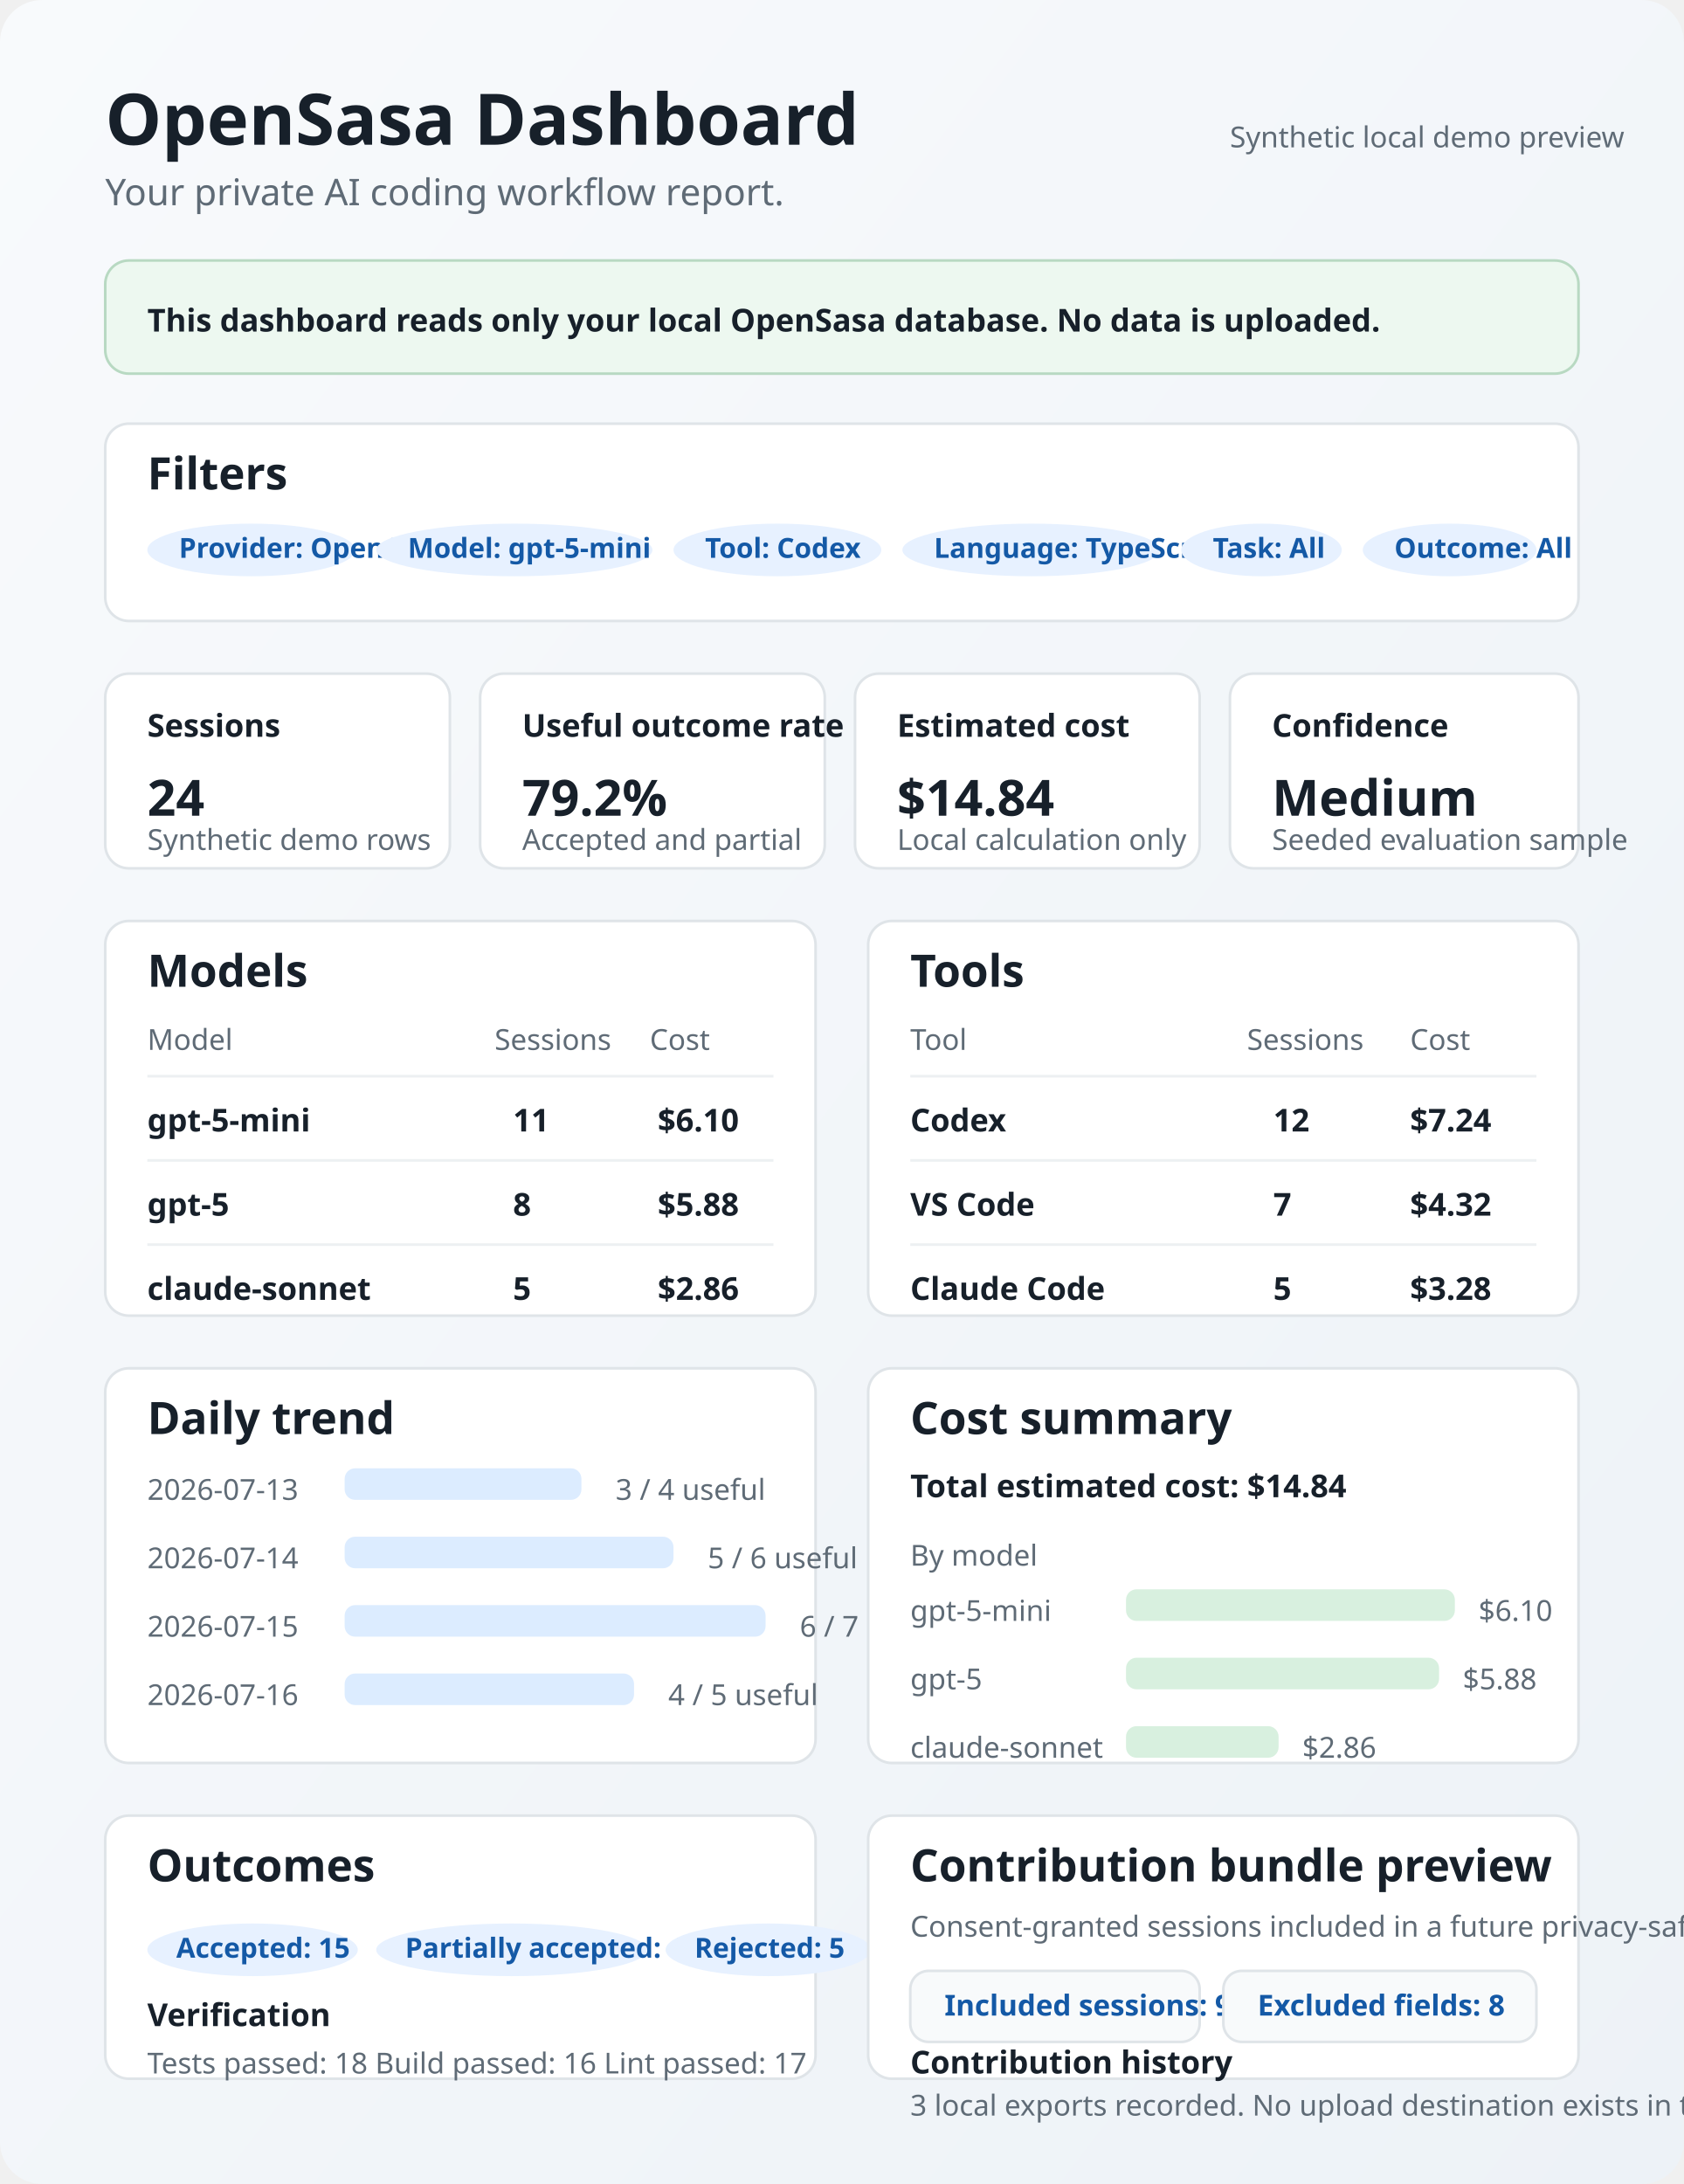
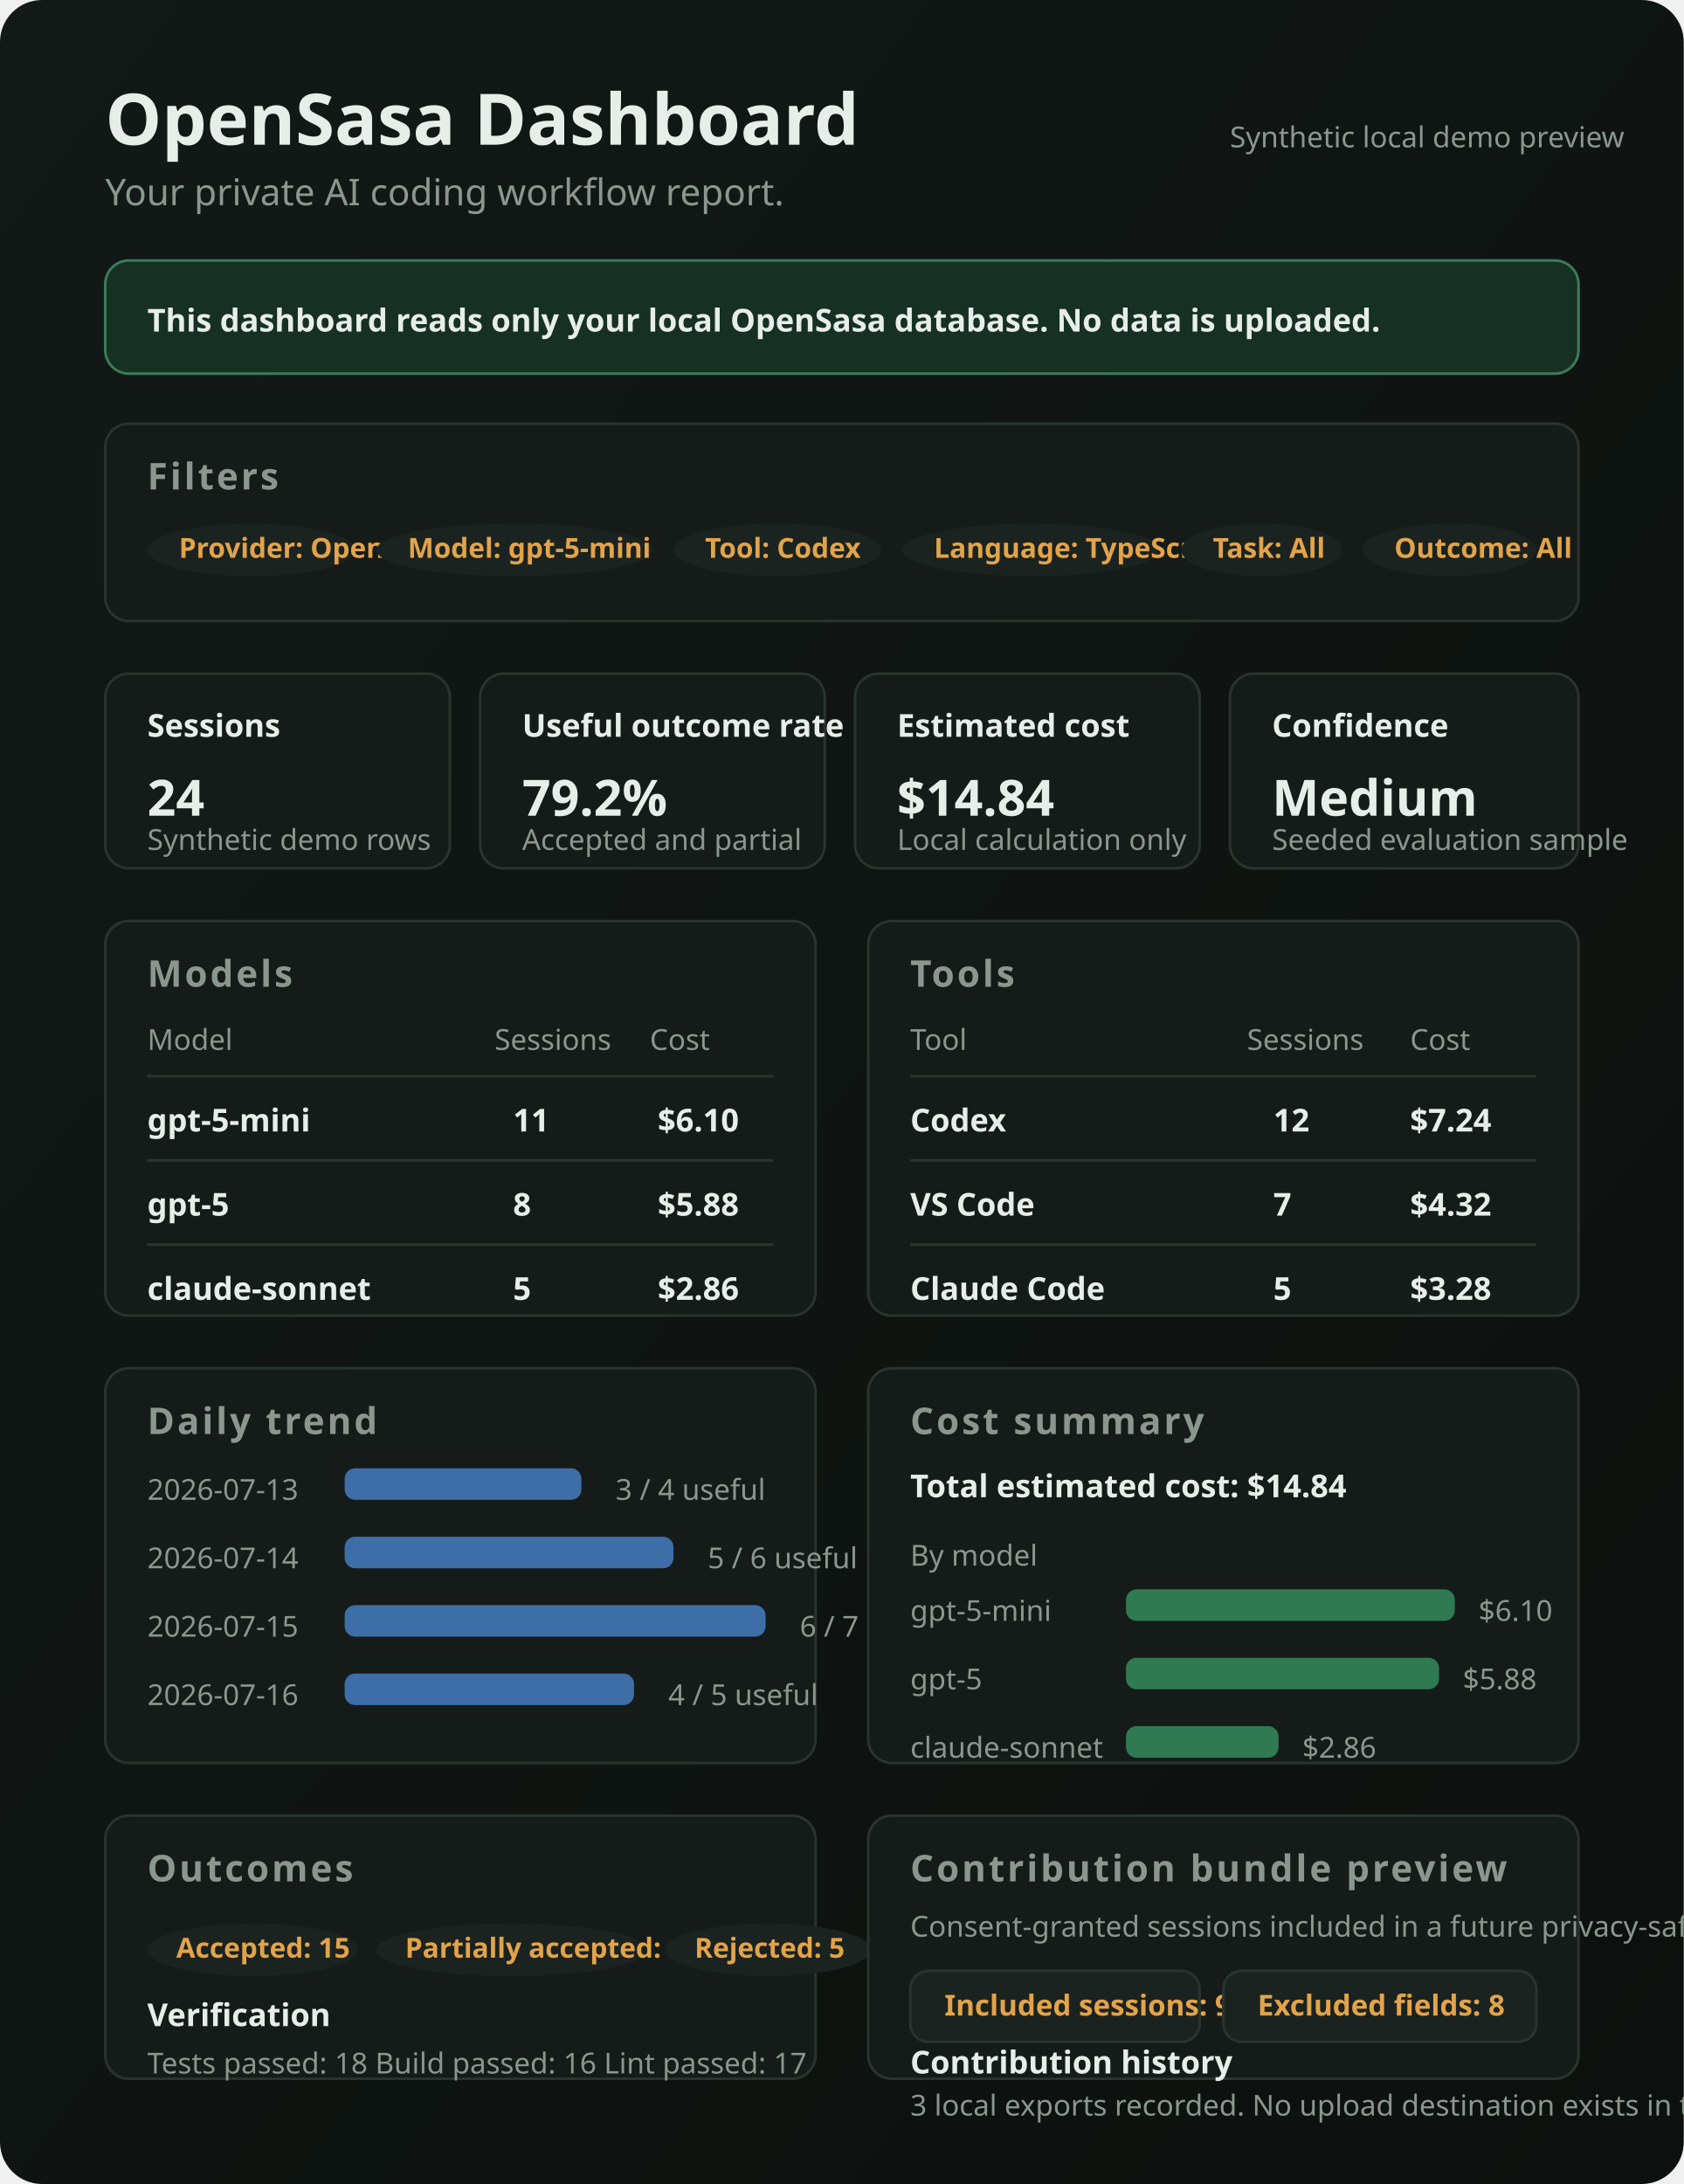
<svg xmlns="http://www.w3.org/2000/svg" width="1280" height="1660" viewBox="0 0 1280 1660" role="img" aria-labelledby="title desc">
  <defs>
    <linearGradient id="bg" x1="0" y1="0" x2="1" y2="1">
-       <stop offset="0%" stop-color="#f8fafc" />
-       <stop offset="100%" stop-color="#edf2f7" />
+       <stop offset="0%" stop-color="#121916" />
+       <stop offset="100%" stop-color="#0c100e" />
    </linearGradient>
    <style>
      .page { fill: url(#bg); }
-       .panel { fill: #ffffff; stroke: #dfe4e8; stroke-width: 2; rx: 18; }
-       .notice { fill: #edf8f0; stroke: #b8d9c2; stroke-width: 2; rx: 18; }
-       .card { fill: #ffffff; stroke: #dfe4e8; stroke-width: 2; rx: 18; }
-       .muted { fill: #5f6b76; font: 28px system-ui, sans-serif; }
-       .small { fill: #5f6b76; font: 22px system-ui, sans-serif; }
-       .heading { fill: #17202a; font: 700 54px system-ui, sans-serif; }
-       .section { fill: #17202a; font: 700 34px system-ui, sans-serif; }
-       .label { fill: #17202a; font: 600 24px system-ui, sans-serif; }
-       .value { fill: #17202a; font: 700 38px system-ui, sans-serif; }
-       .pill { fill: #e7f1ff; rx: 999; }
-       .pill-text { fill: #1459a6; font: 600 21px system-ui, sans-serif; }
-       .rule { stroke: #edf0f2; stroke-width: 2; }
-       .trend { fill: #dcecff; }
-       .cost { fill: #d8f0df; }
-       .bundle { fill: #f8fafb; stroke: #dfe4e8; stroke-width: 2; rx: 14; }
-       .field { fill: #eef1f4; rx: 999; }
-       .accent { fill: #1459a6; font: 700 22px system-ui, sans-serif; }
-       .mono { fill: #17202a; font: 600 22px "Courier New", monospace; }
+       .panel { fill: #151b18; stroke: #2a332e; stroke-width: 2; rx: 18; }
+       .notice { fill: #173024; stroke: #3d7a58; stroke-width: 2; rx: 18; }
+       .card { fill: #151b18; stroke: #2a332e; stroke-width: 2; rx: 18; }
+       .muted { fill: #8b968f; font: 28px system-ui, sans-serif; }
+       .small { fill: #8b968f; font: 22px system-ui, sans-serif; }
+       .heading { fill: #e7eee9; font: 700 54px system-ui, sans-serif; }
+       .section { fill: #8b968f; font: 700 28px system-ui, sans-serif; letter-spacing: 2px; }
+       .label { fill: #e7eee9; font: 600 24px system-ui, sans-serif; }
+       .value { fill: #e7eee9; font: 700 38px system-ui, sans-serif; }
+       .pill { fill: #1b2320; rx: 999; }
+       .pill-text { fill: #e2a34a; font: 600 21px system-ui, sans-serif; }
+       .rule { stroke: #2a332e; stroke-width: 2; }
+       .trend { fill: #3d6ea8; }
+       .cost { fill: #2f7a52; }
+       .bundle { fill: #1b2320; stroke: #2a332e; stroke-width: 2; rx: 14; }
+       .field { fill: #1b2320; rx: 999; }
+       .accent { fill: #e2a34a; font: 700 22px system-ui, sans-serif; }
+       .mono { fill: #e7eee9; font: 600 22px "Courier New", monospace; }
    </style>
  </defs>
  <rect class="page" width="1280" height="1660" rx="32" />
  <text x="80" y="110" class="heading">OpenSasa Dashboard</text>
  <text x="80" y="156" class="muted">Your private AI coding workflow report.</text>
  <text x="935" y="112" class="small">Synthetic local demo preview</text>
  <rect class="notice" x="80" y="198" width="1120" height="86" rx="18" />
  <text x="112" y="252" class="label">This dashboard reads only your local OpenSasa database. No data is uploaded.</text>
  <rect class="panel" x="80" y="322" width="1120" height="150" rx="18" />
  <text x="112" y="372" class="section">Filters</text>
  <rect class="pill" x="112" y="398" width="158" height="40" rx="20" />
  <text x="136" y="424" class="pill-text">Provider: OpenAI</text>
  <rect class="pill" x="286" y="398" width="210" height="40" rx="20" />
  <text x="310" y="424" class="pill-text">Model: gpt-5-mini</text>
  <rect class="pill" x="512" y="398" width="158" height="40" rx="20" />
  <text x="536" y="424" class="pill-text">Tool: Codex</text>
  <rect class="pill" x="686" y="398" width="196" height="40" rx="20" />
  <text x="710" y="424" class="pill-text">Language: TypeScript</text>
  <rect class="pill" x="898" y="398" width="122" height="40" rx="20" />
  <text x="922" y="424" class="pill-text">Task: All</text>
  <rect class="pill" x="1036" y="398" width="132" height="40" rx="20" />
  <text x="1060" y="424" class="pill-text">Outcome: All</text>
  <rect class="card" x="80" y="512" width="262" height="148" rx="18" />
  <text x="112" y="560" class="label">Sessions</text>
  <text x="112" y="620" class="value">24</text>
  <text x="112" y="646" class="small">Synthetic demo rows</text>
  <rect class="card" x="365" y="512" width="262" height="148" rx="18" />
  <text x="397" y="560" class="label">Useful outcome rate</text>
  <text x="397" y="620" class="value">79.2%</text>
  <text x="397" y="646" class="small">Accepted and partial</text>
  <rect class="card" x="650" y="512" width="262" height="148" rx="18" />
  <text x="682" y="560" class="label">Estimated cost</text>
  <text x="682" y="620" class="value">$14.84</text>
  <text x="682" y="646" class="small">Local calculation only</text>
  <rect class="card" x="935" y="512" width="265" height="148" rx="18" />
  <text x="967" y="560" class="label">Confidence</text>
  <text x="967" y="620" class="value">Medium</text>
  <text x="967" y="646" class="small">Seeded evaluation sample</text>
  <rect class="panel" x="80" y="700" width="540" height="300" rx="18" />
  <text x="112" y="750" class="section">Models</text>
  <text x="112" y="798" class="small">Model</text>
  <text x="376" y="798" class="small">Sessions</text>
  <text x="494" y="798" class="small">Cost</text>
  <line class="rule" x1="112" y1="818" x2="588" y2="818" />
  <text x="112" y="860" class="label">gpt-5-mini</text>
  <text x="390" y="860" class="label">11</text>
  <text x="500" y="860" class="label">$6.10</text>
  <line class="rule" x1="112" y1="882" x2="588" y2="882" />
  <text x="112" y="924" class="label">gpt-5</text>
  <text x="390" y="924" class="label">8</text>
  <text x="500" y="924" class="label">$5.88</text>
  <line class="rule" x1="112" y1="946" x2="588" y2="946" />
  <text x="112" y="988" class="label">claude-sonnet</text>
  <text x="390" y="988" class="label">5</text>
  <text x="500" y="988" class="label">$2.86</text>
  <rect class="panel" x="660" y="700" width="540" height="300" rx="18" />
  <text x="692" y="750" class="section">Tools</text>
  <text x="692" y="798" class="small">Tool</text>
  <text x="948" y="798" class="small">Sessions</text>
  <text x="1072" y="798" class="small">Cost</text>
  <line class="rule" x1="692" y1="818" x2="1168" y2="818" />
  <text x="692" y="860" class="label">Codex</text>
  <text x="968" y="860" class="label">12</text>
  <text x="1072" y="860" class="label">$7.24</text>
  <line class="rule" x1="692" y1="882" x2="1168" y2="882" />
  <text x="692" y="924" class="label">VS Code</text>
  <text x="968" y="924" class="label">7</text>
  <text x="1072" y="924" class="label">$4.32</text>
  <line class="rule" x1="692" y1="946" x2="1168" y2="946" />
  <text x="692" y="988" class="label">Claude Code</text>
  <text x="968" y="988" class="label">5</text>
  <text x="1072" y="988" class="label">$3.28</text>
  <rect class="panel" x="80" y="1040" width="540" height="300" rx="18" />
  <text x="112" y="1090" class="section">Daily trend</text>
  <text x="112" y="1140" class="small">2026-07-13</text>
  <rect class="trend" x="262" y="1116" width="180" height="24" rx="8" />
  <text x="468" y="1140" class="small">3 / 4 useful</text>
  <text x="112" y="1192" class="small">2026-07-14</text>
  <rect class="trend" x="262" y="1168" width="250" height="24" rx="8" />
  <text x="538" y="1192" class="small">5 / 6 useful</text>
  <text x="112" y="1244" class="small">2026-07-15</text>
  <rect class="trend" x="262" y="1220" width="320" height="24" rx="8" />
  <text x="112" y="1296" class="small">2026-07-16</text>
  <rect class="trend" x="262" y="1272" width="220" height="24" rx="8" />
  <text x="508" y="1296" class="small">4 / 5 useful</text>
  <text x="608" y="1244" class="small">6 / 7 useful</text>
  <rect class="panel" x="660" y="1040" width="540" height="300" rx="18" />
  <text x="692" y="1090" class="section">Cost summary</text>
  <text x="692" y="1138" class="label">Total estimated cost: $14.84</text>
  <text x="692" y="1190" class="small">By model</text>
  <text x="692" y="1232" class="small">gpt-5-mini</text>
  <rect class="cost" x="856" y="1208" width="250" height="24" rx="8" />
  <text x="1124" y="1232" class="small">$6.10</text>
  <text x="692" y="1284" class="small">gpt-5</text>
  <rect class="cost" x="856" y="1260" width="238" height="24" rx="8" />
  <text x="1112" y="1284" class="small">$5.88</text>
  <text x="692" y="1336" class="small">claude-sonnet</text>
  <rect class="cost" x="856" y="1312" width="116" height="24" rx="8" />
  <text x="990" y="1336" class="small">$2.86</text>
  <rect class="panel" x="80" y="1380" width="540" height="200" rx="18" />
  <text x="112" y="1430" class="section">Outcomes</text>
  <rect class="pill" x="112" y="1462" width="160" height="40" rx="20" />
  <text x="134" y="1488" class="pill-text">Accepted: 15</text>
  <rect class="pill" x="286" y="1462" width="206" height="40" rx="20" />
  <text x="308" y="1488" class="pill-text">Partially accepted: 4</text>
  <rect class="pill" x="506" y="1462" width="156" height="40" rx="20" />
  <text x="528" y="1488" class="pill-text">Rejected: 5</text>
  <text x="112" y="1540" class="label">Verification</text>
  <text x="112" y="1576" class="small">Tests passed: 18   Build passed: 16   Lint passed: 17</text>
  <rect class="panel" x="660" y="1380" width="540" height="200" rx="18" />
  <text x="692" y="1430" class="section">Contribution bundle preview</text>
  <text x="692" y="1472" class="small">Consent-granted sessions included in a future privacy-safe export bundle.</text>
  <rect class="bundle" x="692" y="1498" width="220" height="54" rx="14" />
  <text x="718" y="1532" class="accent">Included sessions: 9</text>
  <rect class="bundle" x="930" y="1498" width="238" height="54" rx="14" />
  <text x="956" y="1532" class="accent">Excluded fields: 8</text>
  <text x="692" y="1576" class="label">Contribution history</text>
  <text x="692" y="1608" class="small">3 local exports recorded. No upload destination exists in the MVP.</text>
</svg>
